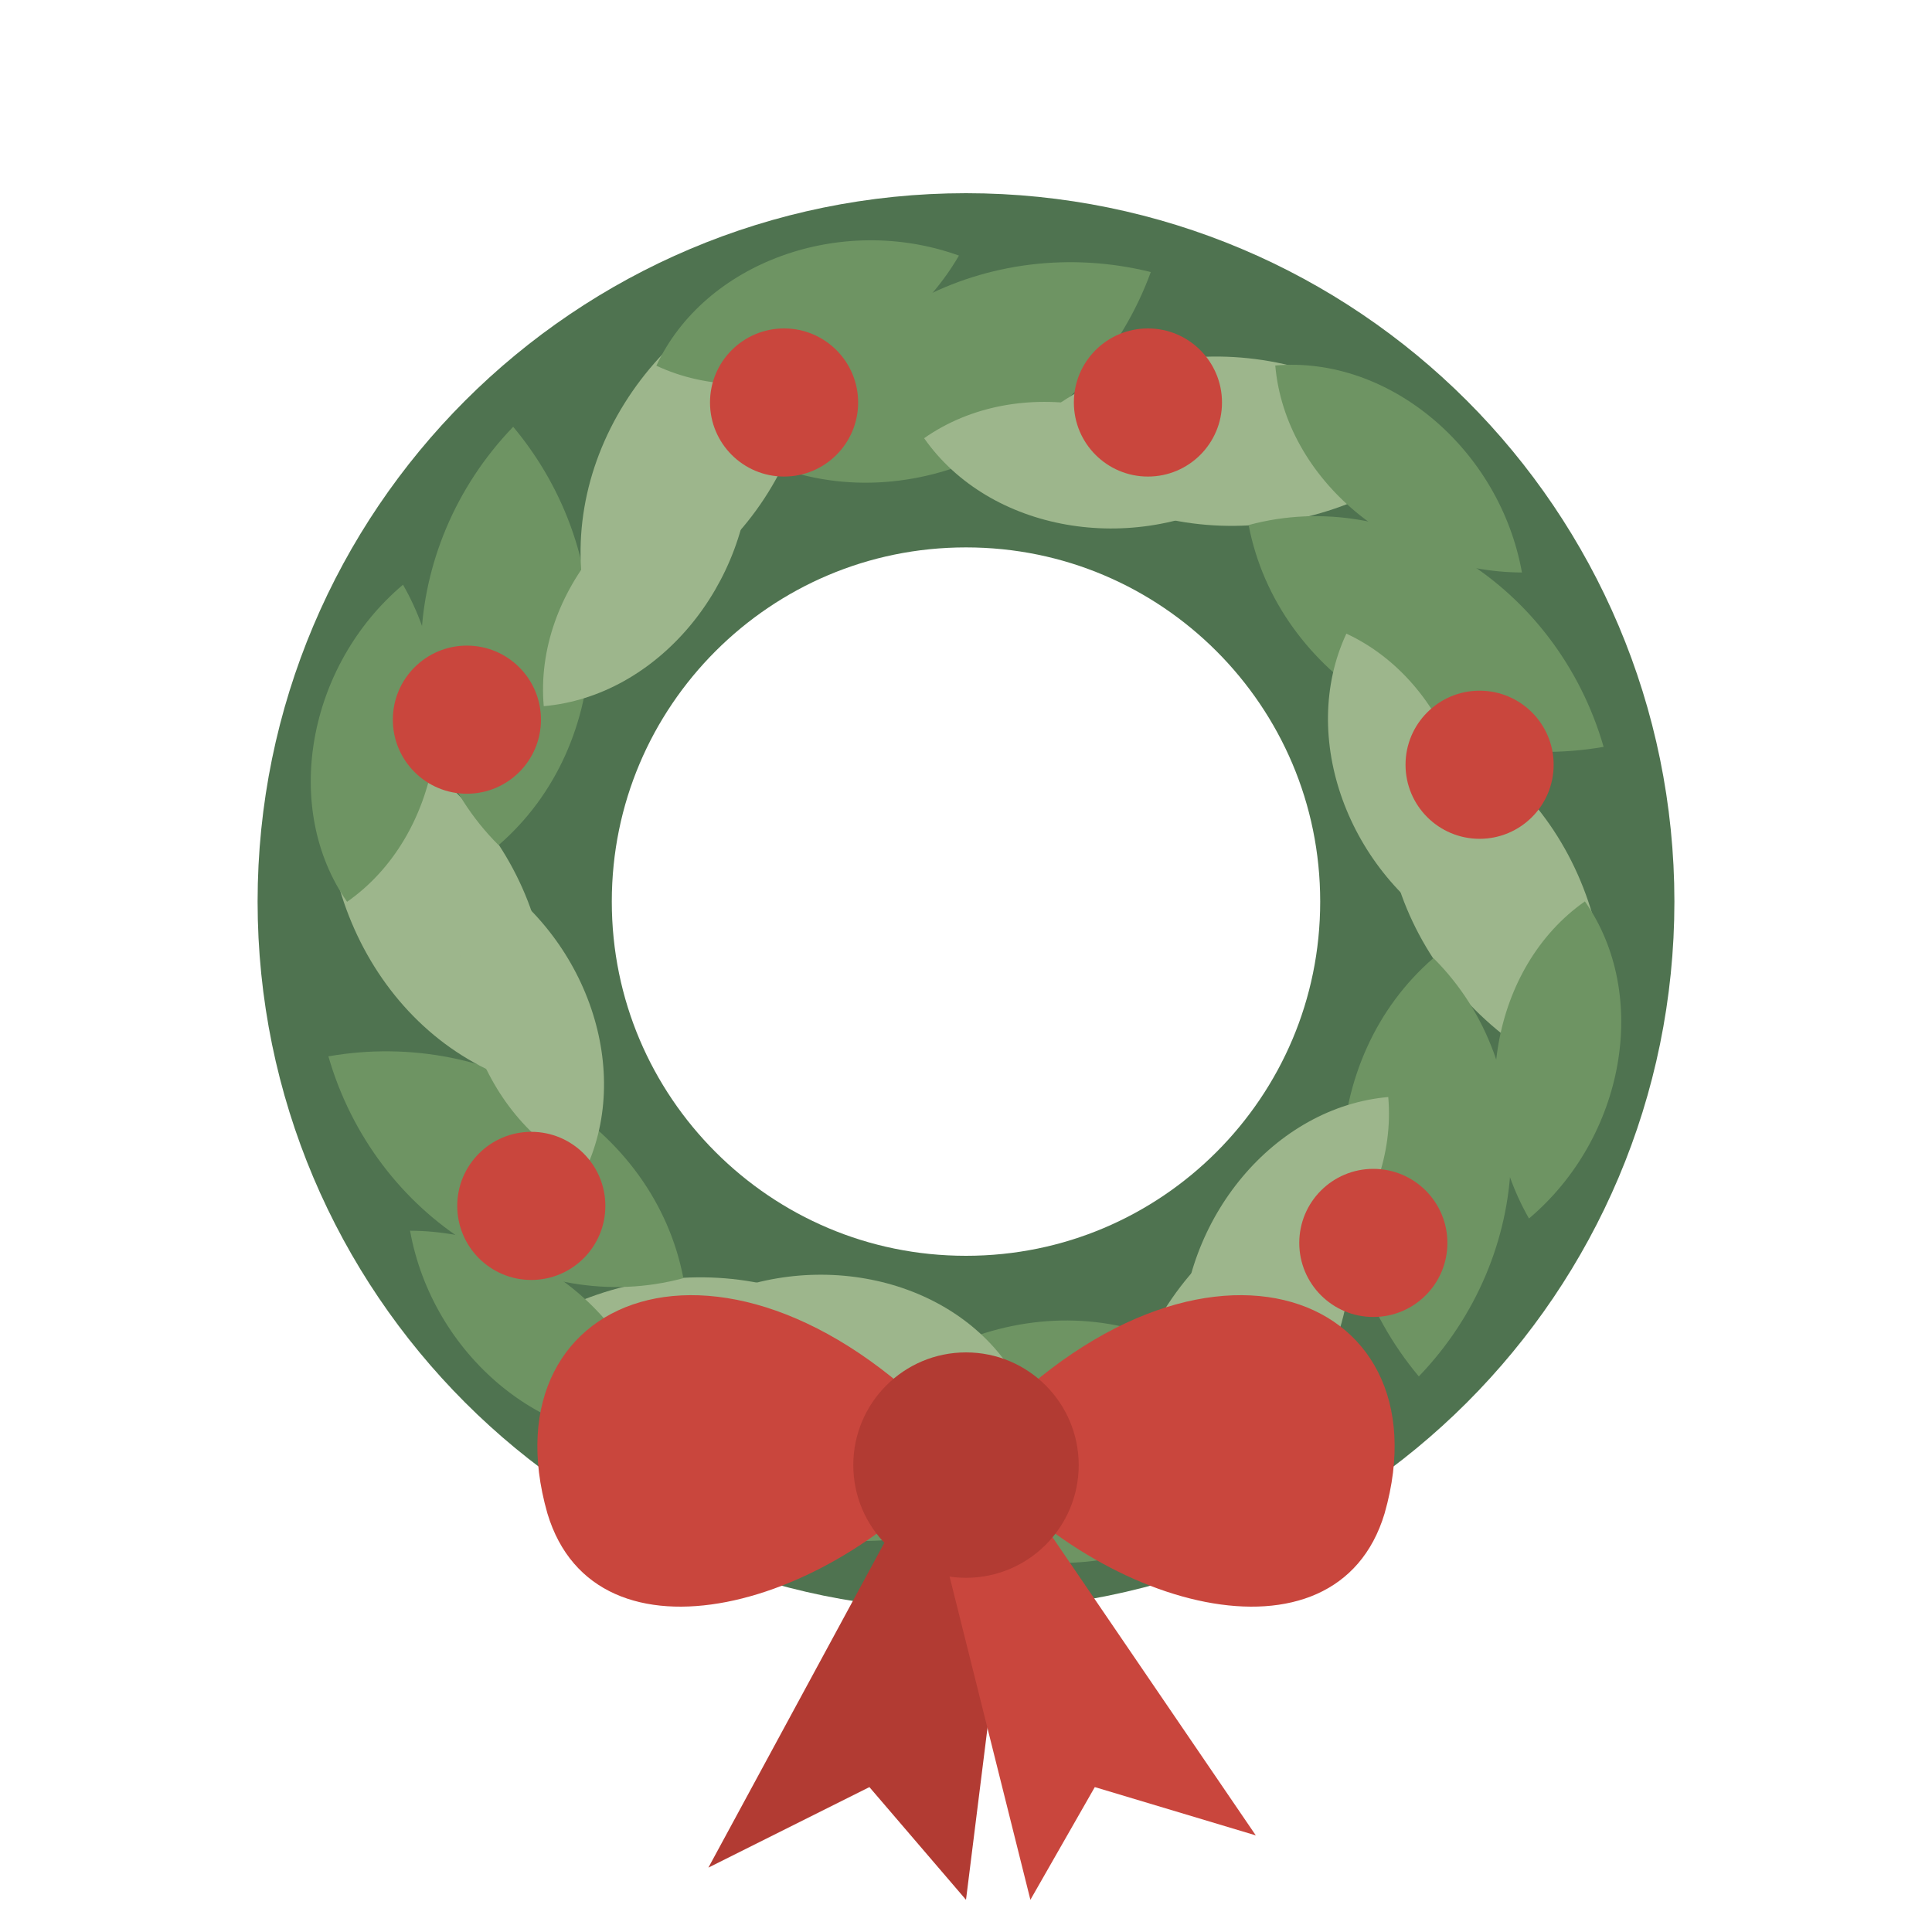
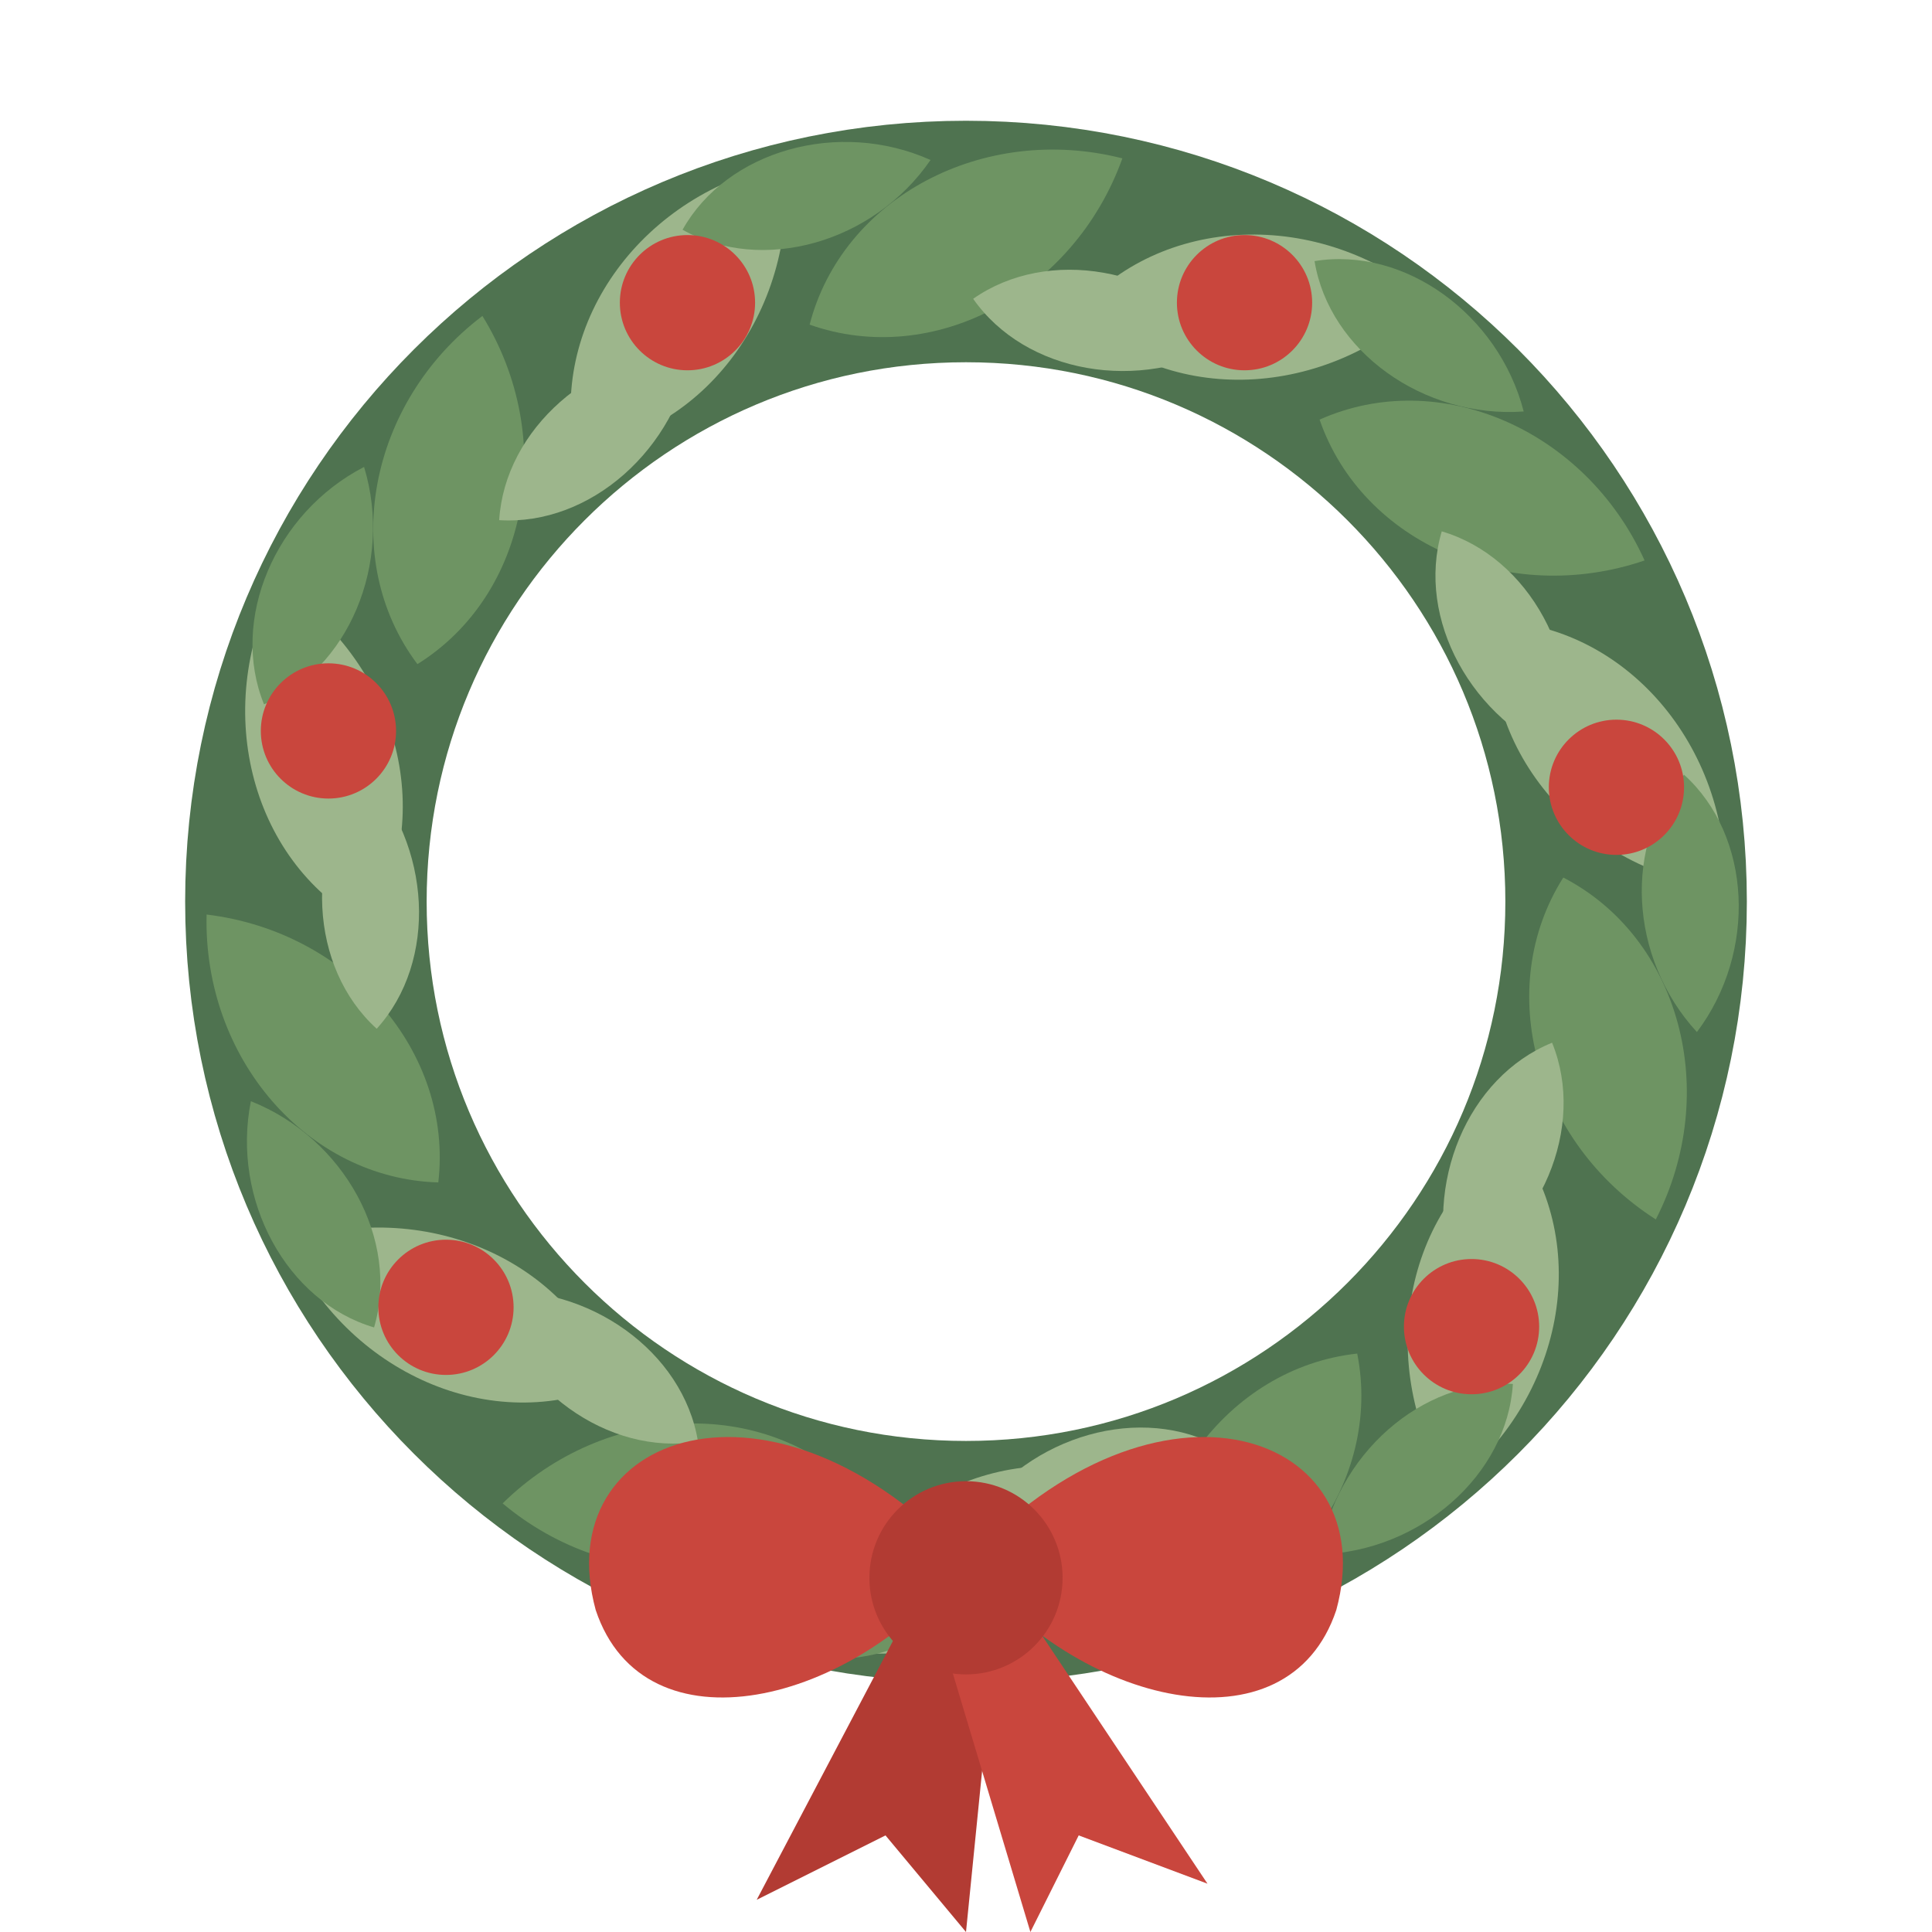
<svg xmlns="http://www.w3.org/2000/svg" viewBox="0 0 120 120" width="120" height="120">
-   <circle cx="60" cy="56" r="33" fill="none" stroke="#4F7350" stroke-width="22" />
-   <path transform="translate(60.0 23.0) rotate(62)" fill="#6E9463" d="M0 -13 C7 -5.2 7 6.5 0 13 C-7 6.5 -7 -5.2 0 -13Z" />
-   <path transform="translate(76.5 27.42116) rotate(92)" fill="#9DB68C" d="M0 -13 C7 -5.2 7 6.5 0 13 C-7 6.5 -7 -5.2 0 -13Z" />
-   <path transform="translate(88.57884 39.5) rotate(122)" fill="#6E9463" d="M0 -13 C7 -5.2 7 6.5 0 13 C-7 6.5 -7 -5.2 0 -13Z" />
-   <path transform="translate(93.0 56.0) rotate(152)" fill="#9DB68C" d="M0 -13 C7 -5.2 7 6.5 0 13 C-7 6.5 -7 -5.2 0 -13Z" />
-   <path transform="translate(88.57884 72.5) rotate(182)" fill="#6E9463" d="M0 -13 C7 -5.2 7 6.5 0 13 C-7 6.5 -7 -5.2 0 -13Z" />
-   <path transform="translate(76.5 84.57884) rotate(212)" fill="#9DB68C" d="M0 -13 C7 -5.2 7 6.5 0 13 C-7 6.5 -7 -5.2 0 -13Z" />
-   <path transform="translate(60 89.0) rotate(242)" fill="#6E9463" d="M0 -13 C7 -5.2 7 6.5 0 13 C-7 6.5 -7 -5.2 0 -13Z" />
-   <path transform="translate(43.5 84.57884) rotate(272)" fill="#9DB68C" d="M0 -13 C7 -5.2 7 6.5 0 13 C-7 6.5 -7 -5.2 0 -13Z" />
-   <path transform="translate(31.42116 72.5) rotate(302)" fill="#6E9463" d="M0 -13 C7 -5.2 7 6.5 0 13 C-7 6.5 -7 -5.2 0 -13Z" />
-   <path transform="translate(27.0 56) rotate(332)" fill="#9DB68C" d="M0 -13 C7 -5.2 7 6.5 0 13 C-7 6.5 -7 -5.2 0 -13Z" />
-   <path transform="translate(31.42116 39.5) rotate(362)" fill="#6E9463" d="M0 -13 C7 -5.2 7 6.5 0 13 C-7 6.5 -7 -5.2 0 -13Z" />
-   <path transform="translate(43.5 27.42116) rotate(392)" fill="#9DB68C" d="M0 -13 C7 -5.2 7 6.5 0 13 C-7 6.5 -7 -5.2 0 -13Z" />
-   <path transform="translate(67.24693 28.95408) rotate(100)" fill="#9DB68C" d="M0 -10 C5 -4.0 5 5.0 0 10 C-5 5.0 -5 -4.0 0 -10Z" />
-   <path transform="translate(86.87006 29.12994) rotate(130)" fill="#6E9463" d="M0 -10 C5 -4.0 5 5.0 0 10 C-5 5.0 -5 -4.0 0 -10Z" />
-   <path transform="translate(87.04592 48.75307) rotate(160)" fill="#9DB68C" d="M0 -10 C5 -4.0 5 5.0 0 10 C-5 5.0 -5 -4.0 0 -10Z" />
-   <path transform="translate(96.70518 65.83512) rotate(190)" fill="#6E9463" d="M0 -10 C5 -4.0 5 5.0 0 10 C-5 5.0 -5 -4.0 0 -10Z" />
-   <path transform="translate(79.79899 75.79899) rotate(220)" fill="#9DB68C" d="M0 -10 C5 -4.0 5 5.0 0 10 C-5 5.0 -5 -4.0 0 -10Z" />
-   <path transform="translate(69.83512 92.70518) rotate(250)" fill="#6E9463" d="M0 -10 C5 -4.0 5 5.0 0 10 C-5 5.0 -5 -4.0 0 -10Z" />
-   <path transform="translate(52.75307 83.04592) rotate(280)" fill="#9DB68C" d="M0 -10 C5 -4.0 5 5.0 0 10 C-5 5.0 -5 -4.0 0 -10Z" />
-   <path transform="translate(33.12994 82.87006) rotate(310)" fill="#6E9463" d="M0 -10 C5 -4.0 5 5.0 0 10 C-5 5.0 -5 -4.0 0 -10Z" />
-   <path transform="translate(32.95408 63.24693) rotate(340)" fill="#9DB68C" d="M0 -10 C5 -4.0 5 5.0 0 10 C-5 5.0 -5 -4.0 0 -10Z" />
-   <path transform="translate(23.29482 46.16488) rotate(370)" fill="#6E9463" d="M0 -10 C5 -4.0 5 5.0 0 10 C-5 5.0 -5 -4.0 0 -10Z" />
-   <path transform="translate(40.20101 36.20101) rotate(400)" fill="#9DB68C" d="M0 -10 C5 -4.0 5 5.0 0 10 C-5 5.0 -5 -4.0 0 -10Z" />
-   <path transform="translate(50.16488 19.29482) rotate(430)" fill="#6E9463" d="M0 -10 C5 -4.0 5 5.0 0 10 C-5 5.0 -5 -4.0 0 -10Z" />
-   <circle cx="71.3" cy="25.0" r="4.6" fill="#C9463D" />
-   <circle cx="91.9" cy="47.5" r="4.6" fill="#C9463D" />
-   <circle cx="85.3" cy="77.2" r="4.6" fill="#C9463D" />
-   <circle cx="33.0" cy="74.9" r="4.6" fill="#C9463D" />
-   <circle cx="29.0" cy="44.7" r="4.6" fill="#C9463D" />
-   <circle cx="48.7" cy="25.0" r="4.6" fill="#C9463D" />
-   <path d="M60 90 C46 74 30 80 34 94 C37 104 52 100 60 90Z" fill="#C9463D" />
-   <path d="M60 90 C74 74 90 80 86 94 C83 104 68 100 60 90Z" fill="#C9463D" />
-   <path d="M57 92 L44 116 L54 111 L60 118 L63 94Z" fill="#B23B33" />
-   <path d="M63 92 L78 114 L68 111 L64 118 L58 94Z" fill="#C9463D" />
-   <circle cx="60" cy="91" r="7" fill="#B23B33" />
+   <circle cx="60" cy="56" r="41" fill="none" stroke="#4F7350" stroke-width="15" />
+   <path transform="translate(60.0 15.0) rotate(62.0)" fill="#6E9463" d="M0 -11 C6 -4.4 6 5.5 0 11 C-6 5.5 -6 -4.4 0 -11Z" />
+   <path transform="translate(77.78923 19.06028) rotate(87.71429)" fill="#9DB68C" d="M0 -11 C6 -4.4 6 5.5 0 11 C-6 5.5 -6 -4.4 0 -11Z" />
+   <path transform="translate(92.05509 30.43692) rotate(113.4286)" fill="#6E9463" d="M0 -11 C6 -4.4 6 5.5 0 11 C-6 5.5 -6 -4.4 0 -11Z" />
+   <path transform="translate(99.97204 46.87664) rotate(139.1429)" fill="#9DB68C" d="M0 -11 C6 -4.4 6 5.5 0 11 C-6 5.5 -6 -4.4 0 -11Z" />
+   <path transform="translate(99.97204 65.12336) rotate(164.8571)" fill="#6E9463" d="M0 -11 C6 -4.4 6 5.5 0 11 C-6 5.5 -6 -4.4 0 -11Z" />
+   <path transform="translate(92.05509 81.56308) rotate(190.5714)" fill="#9DB68C" d="M0 -11 C6 -4.4 6 5.5 0 11 C-6 5.5 -6 -4.4 0 -11Z" />
+   <path transform="translate(77.78923 92.93972) rotate(216.2857)" fill="#6E9463" d="M0 -11 C6 -4.4 6 5.5 0 11 C-6 5.5 -6 -4.4 0 -11Z" />
+   <path transform="translate(60 97.0) rotate(242.0)" fill="#9DB68C" d="M0 -11 C6 -4.4 6 5.5 0 11 C-6 5.5 -6 -4.4 0 -11Z" />
+   <path transform="translate(42.21077 92.93972) rotate(267.7143)" fill="#6E9463" d="M0 -11 C6 -4.4 6 5.5 0 11 C-6 5.5 -6 -4.4 0 -11Z" />
+   <path transform="translate(27.94491 81.56308) rotate(293.4286)" fill="#9DB68C" d="M0 -11 C6 -4.4 6 5.5 0 11 C-6 5.5 -6 -4.4 0 -11Z" />
+   <path transform="translate(20.02796 65.12336) rotate(319.1429)" fill="#6E9463" d="M0 -11 C6 -4.4 6 5.5 0 11 C-6 5.5 -6 -4.4 0 -11Z" />
+   <path transform="translate(20.02796 46.87664) rotate(344.8571)" fill="#9DB68C" d="M0 -11 C6 -4.4 6 5.5 0 11 C-6 5.5 -6 -4.4 0 -11Z" />
+   <path transform="translate(27.94491 30.43692) rotate(370.5714)" fill="#6E9463" d="M0 -11 C6 -4.4 6 5.5 0 11 C-6 5.5 -6 -4.4 0 -11Z" />
+   <path transform="translate(42.21077 19.06028) rotate(396.2857)" fill="#9DB68C" d="M0 -11 C6 -4.4 6 5.5 0 11 C-6 5.5 -6 -4.4 0 -11Z" />
+   <path transform="translate(68.32319 19.94831) rotate(100.0)" fill="#9DB68C" d="M0 -8 C4 -3.2 4 4.0 0 8 C-4 4.0 -4 -3.2 0 -8Z" />
+   <path transform="translate(88.14468 20.88765) rotate(125.7143)" fill="#6E9463" d="M0 -8 C4 -3.2 4 4.0 0 8 C-4 4.0 -4 -3.2 0 -8Z" />
+   <path transform="translate(93.37577 40.02947) rotate(151.4286)" fill="#9DB68C" d="M0 -8 C4 -3.2 4 4.0 0 8 C-4 4.0 -4 -3.2 0 -8Z" />
+   <path transform="translate(104.9999 56.1122) rotate(177.1429)" fill="#6E9463" d="M0 -8 C4 -3.2 4 4.0 0 8 C-4 4.0 -4 -3.2 0 -8Z" />
+   <path transform="translate(93.29572 72.13677) rotate(202.8571)" fill="#9DB68C" d="M0 -8 C4 -3.2 4 4.0 0 8 C-4 4.0 -4 -3.2 0 -8Z" />
+   <path transform="translate(87.96923 91.25226) rotate(228.5714)" fill="#6E9463" d="M0 -8 C4 -3.2 4 4.0 0 8 C-4 4.0 -4 -3.2 0 -8Z" />
+   <path transform="translate(68.14331 92.09275) rotate(254.2857)" fill="#9DB68C" d="M0 -8 C4 -3.2 4 4.0 0 8 C-4 4.0 -4 -3.2 0 -8Z" />
+   <path transform="translate(49.8772 99.84665) rotate(280.0)" fill="#6E9463" d="M0 -8 C4 -3.2 4 4.0 0 8 C-4 4.0 -4 -3.2 0 -8Z" />
+   <path transform="translate(36.85882 84.87016) rotate(305.7143)" fill="#9DB68C" d="M0 -8 C4 -3.2 4 4.0 0 8 C-4 4.0 -4 -3.2 0 -8Z" />
+   <path transform="translate(19.40785 75.42362) rotate(331.4286)" fill="#6E9463" d="M0 -8 C4 -3.2 4 4.0 0 8 C-4 4.0 -4 -3.2 0 -8Z" />
+   <path transform="translate(23.00012 55.90775) rotate(357.1429)" fill="#9DB68C" d="M0 -8 C4 -3.2 4 4.0 0 8 C-4 4.0 -4 -3.2 0 -8Z" />
+   <path transform="translate(19.50521 36.3742) rotate(382.8571)" fill="#6E9463" d="M0 -8 C4 -3.2 4 4.0 0 8 C-4 4.0 -4 -3.2 0 -8Z" />
+   <path transform="translate(37.00308 27.01481) rotate(408.5714)" fill="#9DB68C" d="M0 -8 C4 -3.2 4 4.0 0 8 C-4 4.0 -4 -3.2 0 -8Z" />
+   <path transform="translate(50.09598 12.10341) rotate(434.2857)" fill="#6E9463" d="M0 -8 C4 -3.2 4 4.0 0 8 C-4 4.0 -4 -3.2 0 -8Z" />
+   <circle cx="77.3" cy="18.8" r="4.2" fill="#C9463D" />
+   <circle cx="100.4" cy="48.9" r="4.2" fill="#C9463D" />
+   <circle cx="91.4" cy="82.4" r="4.2" fill="#C9463D" />
+   <circle cx="27.7" cy="81.2" r="4.2" fill="#C9463D" />
+   <circle cx="20.4" cy="45.4" r="4.2" fill="#C9463D" />
+   <circle cx="42.7" cy="18.8" r="4.2" fill="#C9463D" />
+   <path d="M60 97 C48 84 34 89 37 100 C40 109 53 106 60 97Z" fill="#C9463D" />
+   <path d="M60 97 C72 84 86 89 83 100 C80 109 67 106 60 97Z" fill="#C9463D" />
+   <path d="M57 99 L47 118 L55 114 L60 120 L62 100Z" fill="#B23B33" />
+   <path d="M63 99 L75 117 L67 114 L64 120 L58 100Z" fill="#C9463D" />
+   <circle cx="60" cy="98" r="6" fill="#B23B33" />
</svg>
